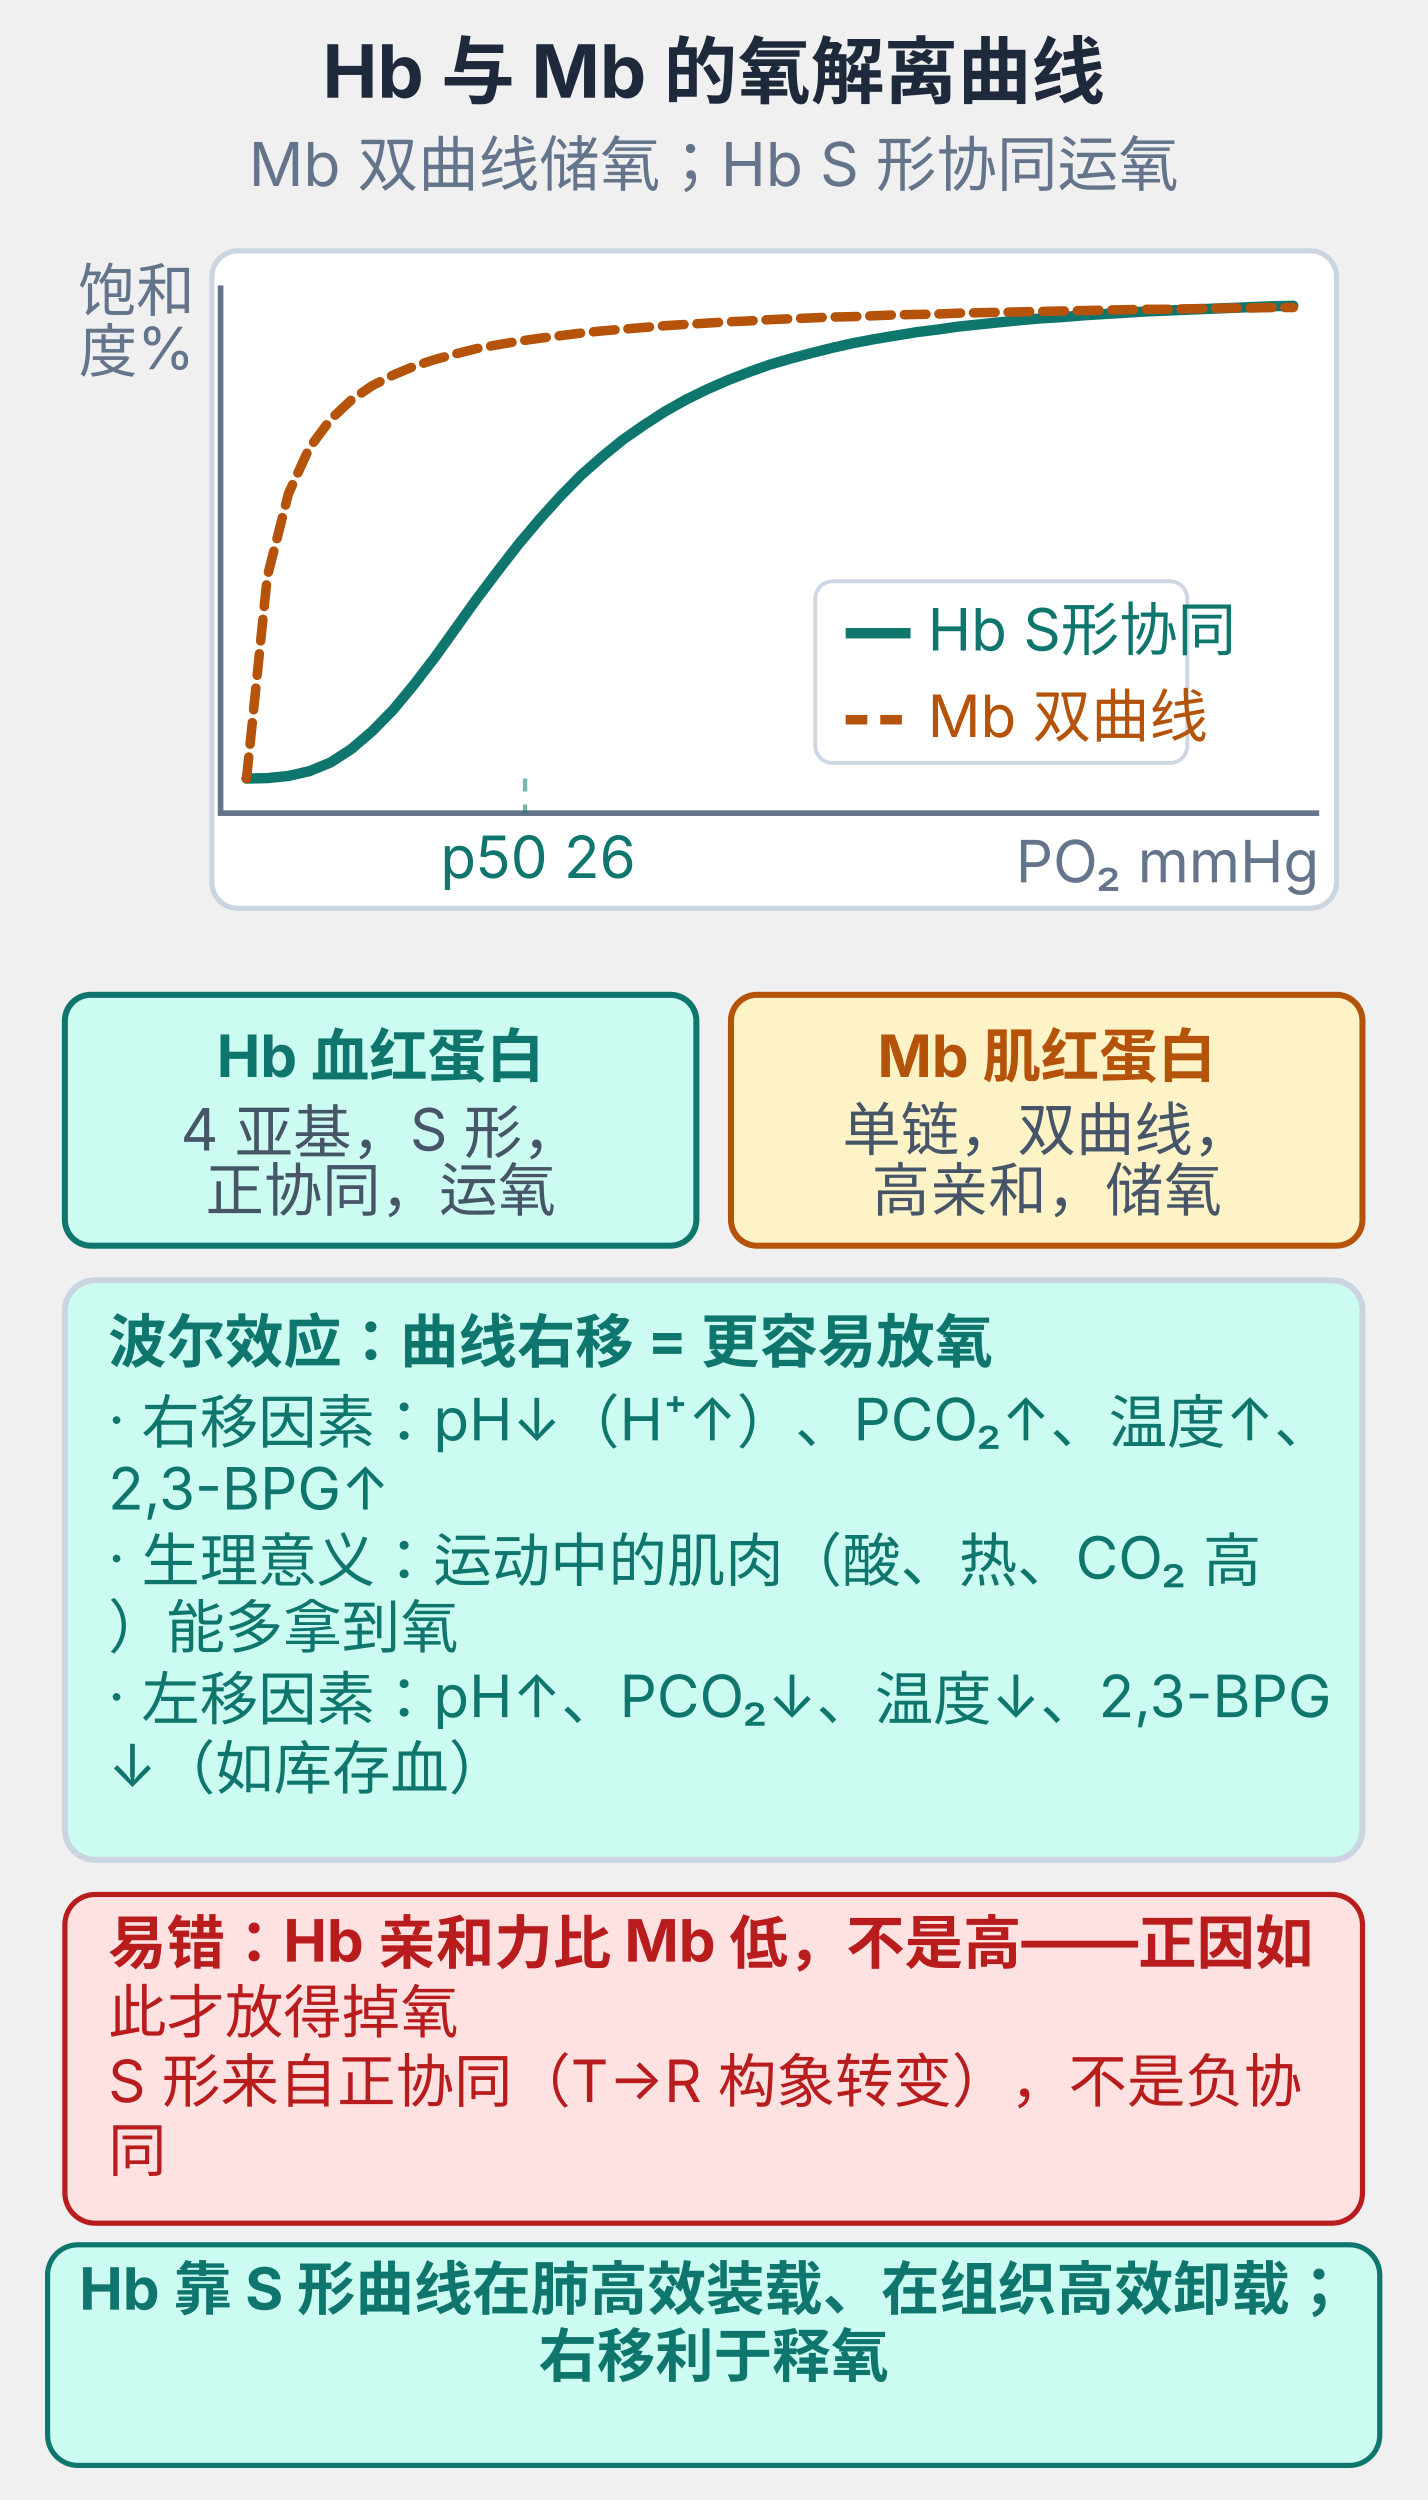
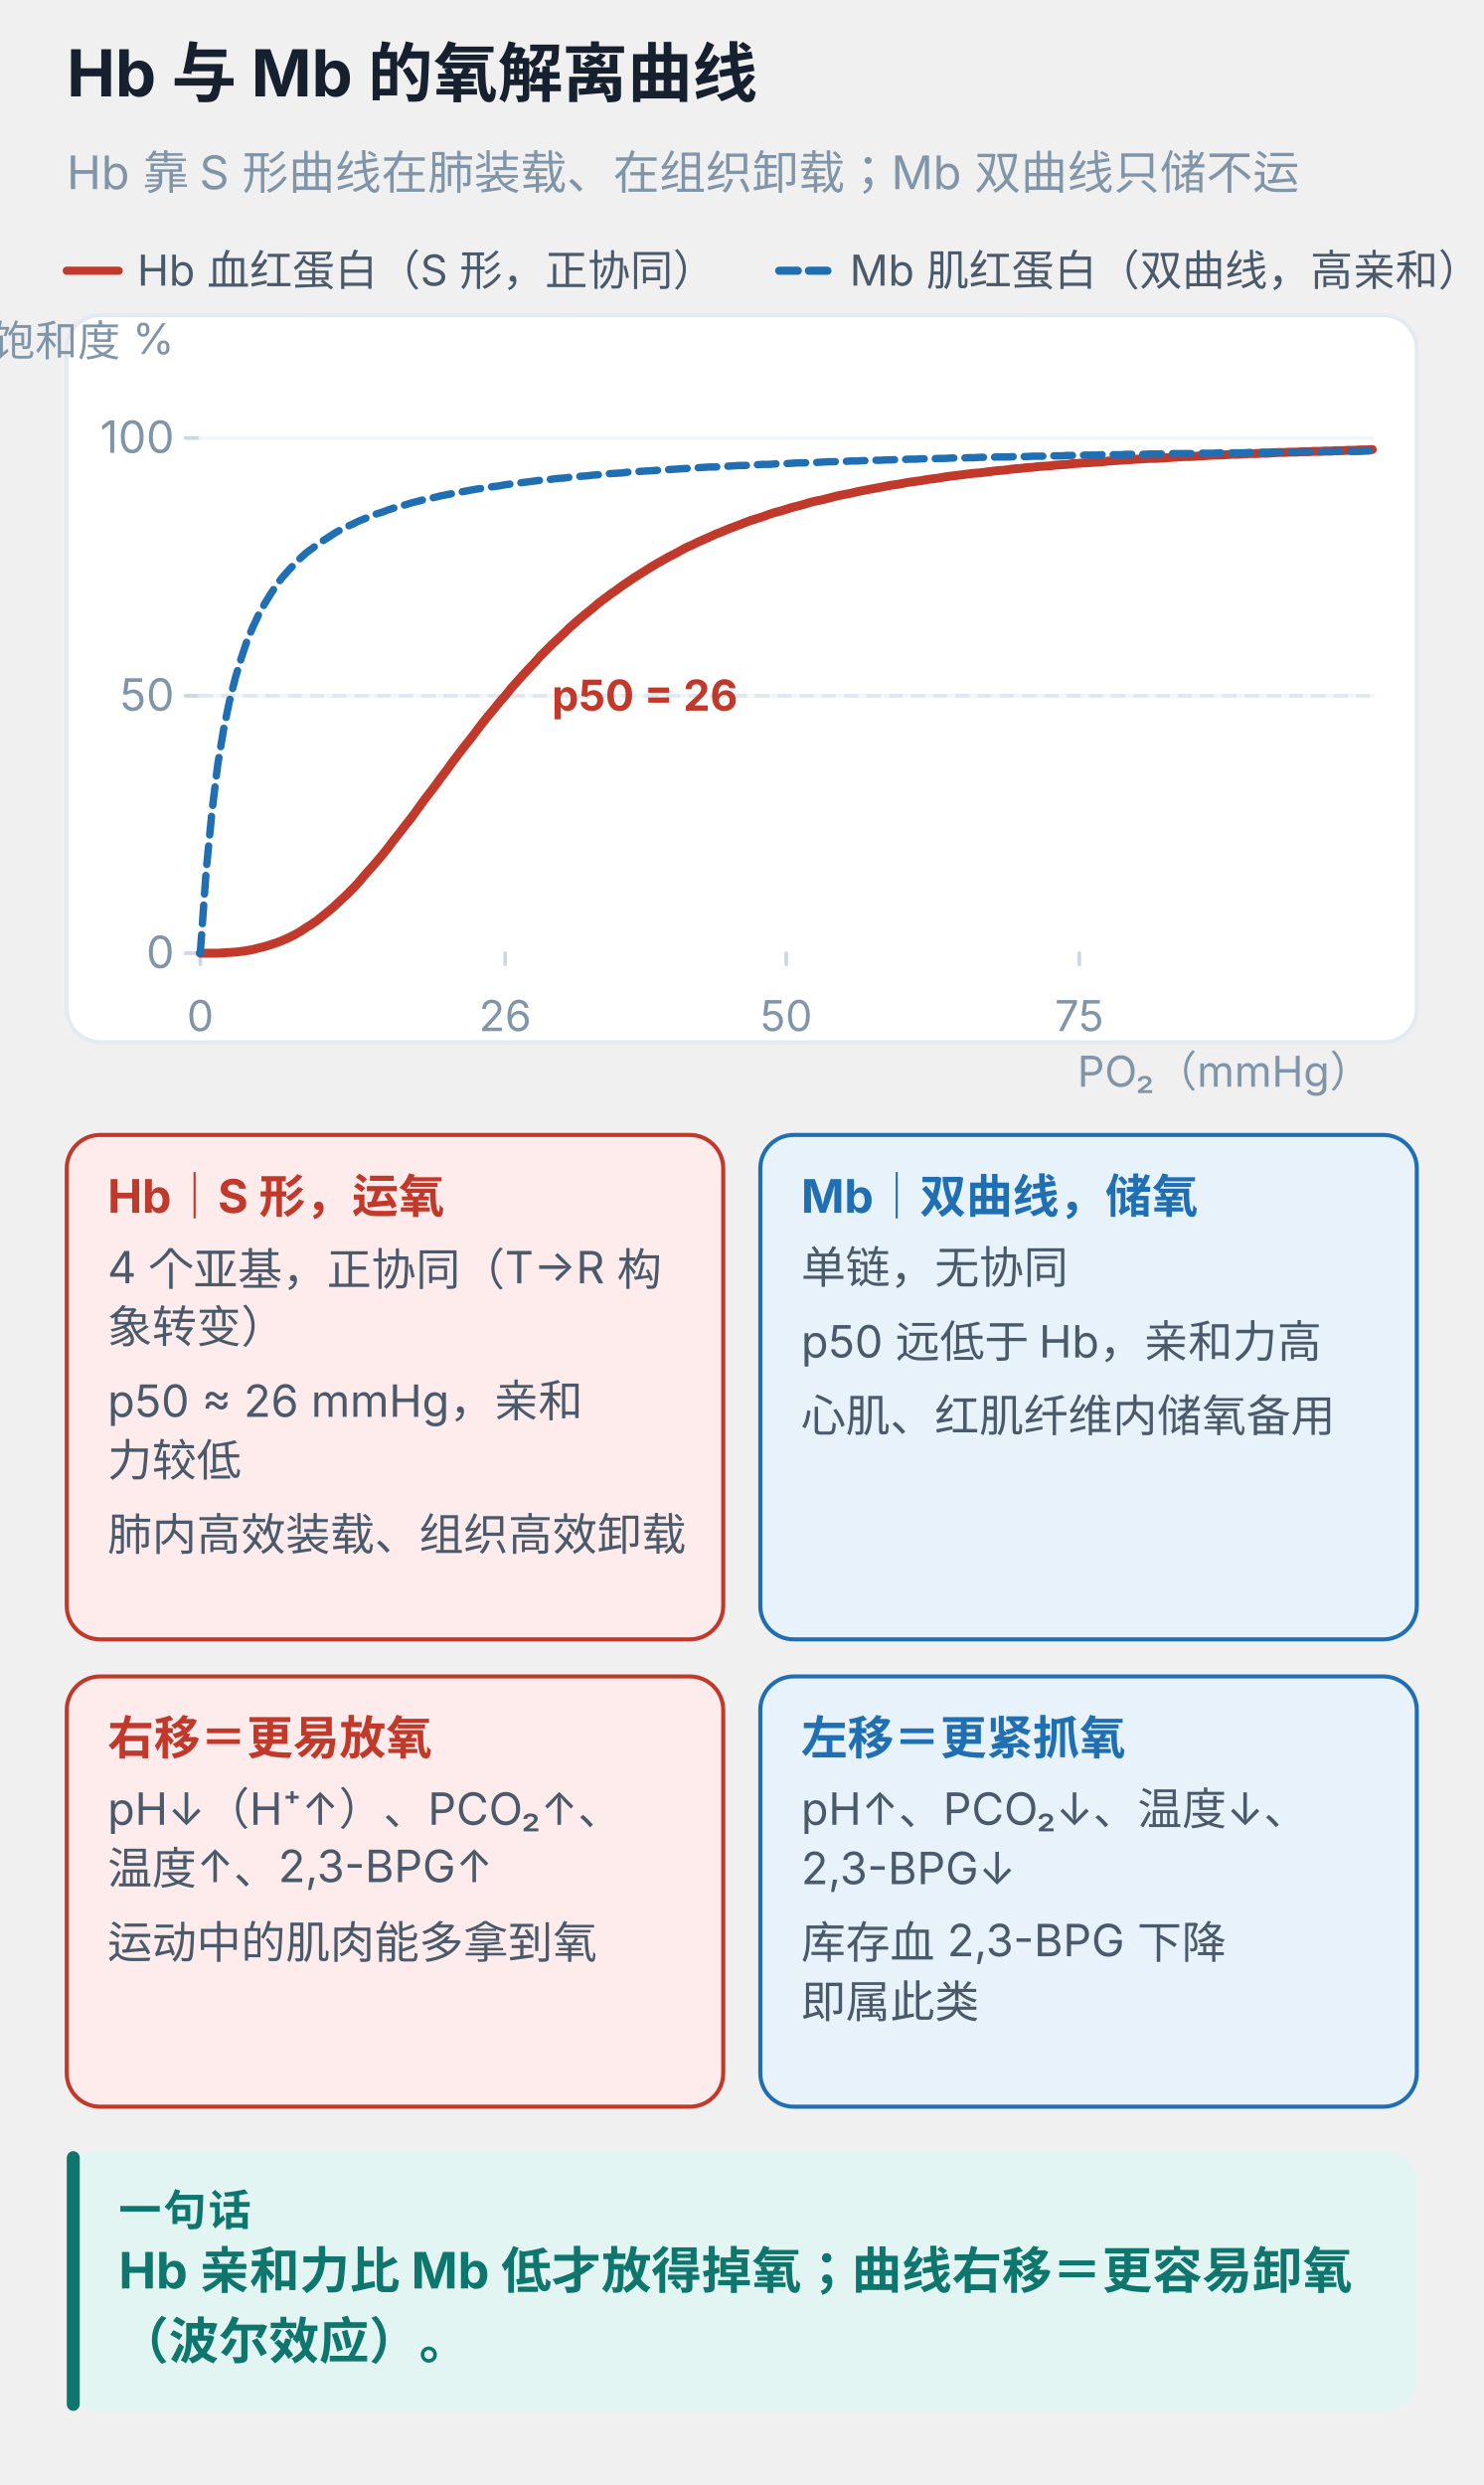
- <svg xmlns="http://www.w3.org/2000/svg" viewBox="0 0 330 578" width="100%" style="max-width:330px;display:block;margin:0 auto;background:#ffffff;border-radius:10px" role="img">
-   <text x="165.0" y="22.6" text-anchor="middle" font-size="17" font-weight="700" fill="#1e293b" font-family="-apple-system,'PingFang SC','Microsoft YaHei',sans-serif">Hb 与 Mb 的氧解离曲线</text>
-   <text x="165.0" y="43.0" text-anchor="middle" font-size="14" font-weight="400" fill="#64748b" font-family="-apple-system,'PingFang SC','Microsoft YaHei',sans-serif">Mb 双曲线储氧；Hb S 形协同运氧</text>
-   <rect x="49.0" y="58.0" width="260.0" height="152.0" rx="6" fill="#ffffff" stroke="#cbd5e1" stroke-width="1.2" />
-   <path d="M51,66 V188 H305" fill="none" stroke="#64748b" stroke-width="1.3" />
-   <text x="305.0" y="204.0" text-anchor="end" font-size="13.5" font-weight="400" fill="#64748b" font-family="-apple-system,'PingFang SC','Microsoft YaHei',sans-serif">PO₂ mmHg</text>
-   <text x="45.0" y="72.0" text-anchor="end" font-size="13.5" font-weight="400" fill="#64748b" font-family="-apple-system,'PingFang SC','Microsoft YaHei',sans-serif">饱和</text>
-   <text x="45.0" y="86.0" text-anchor="end" font-size="13.5" font-weight="400" fill="#64748b" font-family="-apple-system,'PingFang SC','Microsoft YaHei',sans-serif">度%</text>
-   <polyline points="57.0,180.0 61.8,179.9 66.7,179.4 71.5,178.3 76.4,176.3 81.2,173.2 86.0,169.1 90.9,164.1 95.7,158.3 100.6,151.9 105.4,145.2 110.2,138.5 115.1,132.0 119.9,125.8 124.8,120.0 129.6,114.7 134.4,109.8 139.3,105.5 144.1,101.6 149.0,98.2 153.8,95.1 158.6,92.4 163.5,90.0 168.3,87.9 173.2,86.0 178.0,84.3 182.8,82.9 187.7,81.6 192.5,80.4 197.4,79.3 202.2,78.4 207.0,77.6 211.9,76.8 216.7,76.2 221.6,75.5 226.4,75.0 231.2,74.5 236.1,74.0 240.9,73.6 245.8,73.3 250.6,72.9 255.4,72.6 260.3,72.3 265.1,72.0 270.0,71.8 274.8,71.6 279.6,71.4 284.5,71.2 289.3,71.0 294.2,70.8 299.0,70.7" fill="none" stroke="#0f766e" stroke-width="2.4" stroke-linecap="round" />
-   <polyline points="57.0,180.0 61.8,133.3 66.7,114.1 71.5,103.6 76.4,97.0 81.2,92.5 86.0,89.2 90.9,86.7 95.7,84.7 100.6,83.1 105.4,81.8 110.2,80.6 115.1,79.7 119.9,78.9 124.8,78.2 129.6,77.6 134.4,77.0 139.3,76.5 144.1,76.1 149.0,75.7 153.8,75.3 158.6,75.0 163.5,74.7 168.3,74.4 173.2,74.2 178.0,73.9 182.8,73.7 187.7,73.5 192.5,73.3 197.4,73.2 202.2,73.0 207.0,72.8 211.9,72.7 216.7,72.6 221.6,72.4 226.4,72.3 231.2,72.2 236.1,72.1 240.9,72.0 245.8,71.9 250.6,71.8 255.4,71.7 260.3,71.6 265.1,71.5 270.0,71.5 274.8,71.4 279.6,71.3 284.5,71.2 289.3,71.2 294.2,71.1 299.0,71.1" fill="none" stroke="#b45309" stroke-width="2.2" stroke-dasharray="5 3" stroke-linecap="round" />
-   <rect x="188.5" y="134.4" width="86.0" height="42.0" rx="4" fill="#ffffff" stroke="#cbd5e1" stroke-width="0.9" opacity="0.94" />
-   <path d="M195.52,146.4 H210.52" stroke="#0f766e" stroke-width="2.4" />
-   <text x="214.5" y="150.4" text-anchor="start" font-size="13.5" font-weight="400" fill="#0f766e" font-family="-apple-system,'PingFang SC','Microsoft YaHei',sans-serif">Hb S形协同</text>
-   <path d="M195.52,166.4 H210.52" stroke="#b45309" stroke-width="2.2" stroke-dasharray="5 3" />
-   <text x="214.5" y="170.4" text-anchor="start" font-size="13.5" font-weight="400" fill="#b45309" font-family="-apple-system,'PingFang SC','Microsoft YaHei',sans-serif">Mb 双曲线</text>
-   <path d="M121.4,180.0 L121.4,188.0" stroke="#0f766e" stroke-width="1" stroke-dasharray="3 3" opacity="0.55" />
-   <text x="124.4" y="203.0" text-anchor="middle" font-size="13.5" font-weight="400" fill="#0f766e" font-family="-apple-system,'PingFang SC','Microsoft YaHei',sans-serif">p50 26</text>
-   <rect x="15.0" y="230.0" width="146.0" height="58.0" rx="6" fill="#ccfbf1" stroke="#0f766e" stroke-width="1.4" />
-   <text x="88.0" y="249.0" text-anchor="middle" font-size="13.5" font-weight="700" fill="#0f766e" font-family="-apple-system,'PingFang SC','Microsoft YaHei',sans-serif">Hb 血红蛋白</text>
-   <text x="88.0" y="266.0" text-anchor="middle" font-size="13.5" font-weight="400" fill="#475569" font-family="-apple-system,'PingFang SC','Microsoft YaHei',sans-serif">4 亚基，S 形，</text>
-   <text x="88.0" y="280.0" text-anchor="middle" font-size="13.5" font-weight="400" fill="#475569" font-family="-apple-system,'PingFang SC','Microsoft YaHei',sans-serif">正协同，运氧</text>
-   <rect x="169.0" y="230.0" width="146.0" height="58.0" rx="6" fill="#fef3c7" stroke="#b45309" stroke-width="1.4" />
-   <text x="242.0" y="249.0" text-anchor="middle" font-size="13.5" font-weight="700" fill="#b45309" font-family="-apple-system,'PingFang SC','Microsoft YaHei',sans-serif">Mb 肌红蛋白</text>
-   <text x="242.0" y="266.0" text-anchor="middle" font-size="13.5" font-weight="400" fill="#475569" font-family="-apple-system,'PingFang SC','Microsoft YaHei',sans-serif">单链，双曲线，</text>
-   <text x="242.0" y="280.0" text-anchor="middle" font-size="13.5" font-weight="400" fill="#475569" font-family="-apple-system,'PingFang SC','Microsoft YaHei',sans-serif">高亲和，储氧</text>
-   <rect x="15.0" y="296.0" width="300.0" height="134.0" rx="7" fill="#ccfbf1" stroke="#cbd5e1" stroke-width="1.4" />
-   <text x="25.0" y="315.0" text-anchor="start" font-size="13.5" font-weight="700" fill="#0f766e" font-family="-apple-system,'PingFang SC','Microsoft YaHei',sans-serif">波尔效应：曲线右移 = 更容易放氧</text>
-   <text x="25.0" y="333.0" text-anchor="start" font-size="13.5" font-weight="400" fill="#0f766e" font-family="-apple-system,'PingFang SC','Microsoft YaHei',sans-serif">· 右移因素：pH↓（H⁺↑）、PCO₂↑、温度↑、</text>
-   <text x="25.0" y="349.0" text-anchor="start" font-size="13.5" font-weight="400" fill="#0f766e" font-family="-apple-system,'PingFang SC','Microsoft YaHei',sans-serif">2,3-BPG↑</text>
-   <text x="25.0" y="365.0" text-anchor="start" font-size="13.5" font-weight="400" fill="#0f766e" font-family="-apple-system,'PingFang SC','Microsoft YaHei',sans-serif">· 生理意义：运动中的肌肉（酸、热、CO₂ 高</text>
-   <text x="25.0" y="381.0" text-anchor="start" font-size="13.5" font-weight="400" fill="#0f766e" font-family="-apple-system,'PingFang SC','Microsoft YaHei',sans-serif">）能多拿到氧</text>
-   <text x="25.0" y="397.0" text-anchor="start" font-size="13.5" font-weight="400" fill="#0f766e" font-family="-apple-system,'PingFang SC','Microsoft YaHei',sans-serif">· 左移因素：pH↑、PCO₂↓、温度↓、2,3-BPG</text>
-   <text x="25.0" y="413.0" text-anchor="start" font-size="13.5" font-weight="400" fill="#0f766e" font-family="-apple-system,'PingFang SC','Microsoft YaHei',sans-serif">↓（如库存血）</text>
-   <rect x="15.0" y="438.0" width="300.0" height="76.0" rx="7" fill="#fee2e2" stroke="#b91c1c" stroke-width="1.2" />
-   <text x="25.0" y="454.0" text-anchor="start" font-size="13.5" font-weight="700" fill="#b91c1c" font-family="-apple-system,'PingFang SC','Microsoft YaHei',sans-serif">易错：Hb 亲和力比 Mb 低，不是高——正因如</text>
-   <text x="25.0" y="470.0" text-anchor="start" font-size="13.5" font-weight="400" fill="#b91c1c" font-family="-apple-system,'PingFang SC','Microsoft YaHei',sans-serif">此才放得掉氧</text>
-   <text x="25.0" y="486.0" text-anchor="start" font-size="13.5" font-weight="400" fill="#b91c1c" font-family="-apple-system,'PingFang SC','Microsoft YaHei',sans-serif">S 形来自正协同（T→R 构象转变），不是负协</text>
-   <text x="25.0" y="502.0" text-anchor="start" font-size="13.5" font-weight="400" fill="#b91c1c" font-family="-apple-system,'PingFang SC','Microsoft YaHei',sans-serif">同</text>
-   <rect x="11.0" y="519.0" width="308.0" height="51.0" rx="7" fill="#ccfbf1" stroke="#0f766e" stroke-width="1.2" />
-   <text x="165.0" y="534.0" text-anchor="middle" font-size="13.5" font-weight="700" fill="#0f766e" font-family="-apple-system,'PingFang SC','Microsoft YaHei',sans-serif">Hb 靠 S 形曲线在肺高效装载、在组织高效卸载；</text>
-   <text x="165.0" y="549.5" text-anchor="middle" font-size="13.5" font-weight="700" fill="#0f766e" font-family="-apple-system,'PingFang SC','Microsoft YaHei',sans-serif">右移利于释氧</text>
+ <svg xmlns="http://www.w3.org/2000/svg" viewBox="0 0 400 670" width="100%" style="max-width:400px;display:block;margin:0 auto;background:#ffffff;border-radius:12px" role="img" aria-label="Hb 与 Mb 的氧解离曲线">
+   <text x="18.0" y="26.0" font-size="17.5" font-weight="700" fill="#16202e" font-family="-apple-system,BlinkMacSystemFont,'PingFang SC','Microsoft YaHei',sans-serif">Hb 与 Mb 的氧解离曲线</text>
+   <text x="18.0" y="51.0" font-size="12.5" font-weight="400" fill="#8095a8" font-family="-apple-system,BlinkMacSystemFont,'PingFang SC','Microsoft YaHei',sans-serif">Hb 靠 S 形曲线在肺装载、在组织卸载；Mb 双曲线只储不运</text>
+   <line x1="18.0" y1="73.0" x2="32.0" y2="73.0" stroke="#c0392b" stroke-width="2.2" stroke-linecap="round" />
+   <text x="37.0" y="77.0" font-size="11.5" font-weight="400" fill="#4a5a6b" font-family="-apple-system,BlinkMacSystemFont,'PingFang SC','Microsoft YaHei',sans-serif">Hb 血红蛋白（S 形，正协同）</text>
+   <line x1="210.1" y1="73.0" x2="224.1" y2="73.0" stroke="#1f6fb2" stroke-width="2.2" stroke-dasharray="5 3" stroke-linecap="round" />
+   <text x="229.1" y="77.0" font-size="11.5" font-weight="400" fill="#4a5a6b" font-family="-apple-system,BlinkMacSystemFont,'PingFang SC','Microsoft YaHei',sans-serif">Mb 肌红蛋白（双曲线，高亲和）</text>
+   <rect x="18.0" y="85.0" width="364.0" height="196.0" rx="9" fill="#ffffff" stroke="#e3eaf2" stroke-width="1.1" />
+   <line x1="50.0" y1="118.1" x2="54.0" y2="118.1" stroke="#cbd8e4" stroke-width="1" stroke-linecap="round" />
+   <text x="47.0" y="122.1" text-anchor="end" font-size="12" font-weight="400" fill="#8095a8" font-family="-apple-system,BlinkMacSystemFont,'PingFang SC','Microsoft YaHei',sans-serif">100</text>
+   <line x1="54.0" y1="118.1" x2="370.0" y2="118.1" stroke="#f1f6fa" stroke-width="1" stroke-linecap="round" />
+   <line x1="50.0" y1="187.6" x2="54.0" y2="187.6" stroke="#cbd8e4" stroke-width="1" stroke-linecap="round" />
+   <text x="47.0" y="191.6" text-anchor="end" font-size="12" font-weight="400" fill="#8095a8" font-family="-apple-system,BlinkMacSystemFont,'PingFang SC','Microsoft YaHei',sans-serif">50</text>
+   <line x1="54.0" y1="187.6" x2="370.0" y2="187.6" stroke="#f1f6fa" stroke-width="1" stroke-linecap="round" />
+   <line x1="50.0" y1="257.0" x2="54.0" y2="257.0" stroke="#cbd8e4" stroke-width="1" stroke-linecap="round" />
+   <text x="47.0" y="261.0" text-anchor="end" font-size="12" font-weight="400" fill="#8095a8" font-family="-apple-system,BlinkMacSystemFont,'PingFang SC','Microsoft YaHei',sans-serif">0</text>
+   <text x="47.0" y="96.0" text-anchor="end" font-size="11.5" font-weight="400" fill="#8095a8" font-family="-apple-system,BlinkMacSystemFont,'PingFang SC','Microsoft YaHei',sans-serif">饱和度 %</text>
+   <line x1="54.0" y1="257.0" x2="54.0" y2="260.0" stroke="#cbd8e4" stroke-width="1" stroke-linecap="round" />
+   <text x="54.0" y="278.0" text-anchor="middle" font-size="11.5" font-weight="400" fill="#8095a8" font-family="-apple-system,BlinkMacSystemFont,'PingFang SC','Microsoft YaHei',sans-serif">0</text>
+   <line x1="136.2" y1="257.0" x2="136.2" y2="260.0" stroke="#cbd8e4" stroke-width="1" stroke-linecap="round" />
+   <text x="136.2" y="278.0" text-anchor="middle" font-size="11.5" font-weight="400" fill="#8095a8" font-family="-apple-system,BlinkMacSystemFont,'PingFang SC','Microsoft YaHei',sans-serif">26</text>
+   <line x1="212.0" y1="257.0" x2="212.0" y2="260.0" stroke="#cbd8e4" stroke-width="1" stroke-linecap="round" />
+   <text x="212.0" y="278.0" text-anchor="middle" font-size="11.5" font-weight="400" fill="#8095a8" font-family="-apple-system,BlinkMacSystemFont,'PingFang SC','Microsoft YaHei',sans-serif">50</text>
+   <line x1="291.0" y1="257.0" x2="291.0" y2="260.0" stroke="#cbd8e4" stroke-width="1" stroke-linecap="round" />
+   <text x="291.0" y="278.0" text-anchor="middle" font-size="11.5" font-weight="400" fill="#8095a8" font-family="-apple-system,BlinkMacSystemFont,'PingFang SC','Microsoft YaHei',sans-serif">75</text>
+   <text x="370.0" y="293.0" text-anchor="end" font-size="11.5" font-weight="400" fill="#8095a8" font-family="-apple-system,BlinkMacSystemFont,'PingFang SC','Microsoft YaHei',sans-serif">PO₂（mmHg）</text>
+   <line x1="54.0" y1="187.6" x2="370.0" y2="187.6" stroke="#dfe8f1" stroke-width="1" stroke-dasharray="3 3" stroke-linecap="round" />
+   <polyline points="54.0,257.0 55.6,257.0 57.2,257.0 58.7,257.0 60.3,256.9 61.9,256.8 63.5,256.7 65.1,256.5 66.6,256.3 68.2,256.0 69.8,255.6 71.4,255.2 73.0,254.7 74.5,254.2 76.1,253.6 77.7,252.9 79.3,252.1 80.9,251.2 82.4,250.2 84.0,249.2 85.6,248.1 87.2,246.8 88.8,245.5 90.3,244.2 91.9,242.7 93.5,241.2 95.1,239.6 96.7,237.9 98.2,236.1 99.8,234.3 101.4,232.5 103.0,230.6 104.6,228.6 106.1,226.6 107.7,224.6 109.3,222.5 110.9,220.5 112.5,218.3 114.0,216.2 115.6,214.1 117.2,212.0 118.8,209.8 120.4,207.7 121.9,205.6 123.5,203.5 125.1,201.4 126.7,199.4 128.3,197.3 129.8,195.3 131.4,193.3 133.0,191.4 134.6,189.4 136.2,187.6 137.7,185.7 139.3,183.9 140.9,182.1 142.5,180.4 144.1,178.7 145.6,177.0 147.2,175.4 148.8,173.8 150.4,172.3 152.0,170.8 153.5,169.3 155.1,167.9 156.7,166.5 158.3,165.2 159.9,163.9 161.4,162.6 163.0,161.4 164.6,160.2 166.2,159.1 167.8,157.9 169.3,156.9 170.9,155.8 172.5,154.8 174.1,153.8 175.7,152.8 177.2,151.9 178.8,151.0 180.4,150.1 182.0,149.3 183.6,148.4 185.1,147.6 186.7,146.9 188.3,146.1 189.9,145.4 191.5,144.7 193.0,144.0 194.6,143.4 196.2,142.7 197.8,142.1 199.4,141.5 200.9,140.9 202.5,140.3 204.1,139.8 205.7,139.3 207.3,138.7 208.8,138.2 210.4,137.8 212.0,137.3 213.6,136.8 215.2,136.4 216.7,136.0 218.3,135.5 219.9,135.1 221.5,134.8 223.1,134.4 224.6,134.0 226.2,133.6 227.8,133.3 229.4,133.0 231.0,132.6 232.5,132.3 234.1,132.0 235.7,131.7 237.3,131.4 238.9,131.1 240.4,130.8 242.0,130.6 243.6,130.3 245.2,130.0 246.8,129.8 248.3,129.6 249.9,129.3 251.5,129.1 253.1,128.9 254.7,128.6 256.2,128.4 257.8,128.2 259.4,128.0 261.0,127.8 262.6,127.6 264.1,127.5 265.7,127.3 267.3,127.1 268.9,126.9 270.5,126.8 272.0,126.6 273.6,126.4 275.2,126.3 276.8,126.1 278.4,126.0 279.9,125.8 281.5,125.7 283.1,125.6 284.7,125.4 286.3,125.3 287.8,125.2 289.4,125.0 291.0,124.9 292.6,124.8 294.2,124.7 295.7,124.6 297.3,124.5 298.9,124.3 300.5,124.2 302.1,124.1 303.6,124.0 305.2,123.9 306.8,123.8 308.4,123.7 310.0,123.6 311.5,123.6 313.1,123.5 314.7,123.4 316.3,123.3 317.9,123.2 319.4,123.1 321.0,123.1 322.6,123.0 324.2,122.9 325.8,122.8 327.3,122.7 328.9,122.7 330.5,122.6 332.1,122.5 333.7,122.5 335.2,122.4 336.8,122.3 338.4,122.3 340.0,122.2 341.6,122.2 343.1,122.1 344.7,122.0 346.3,122.0 347.9,121.9 349.5,121.9 351.0,121.8 352.6,121.8 354.2,121.7 355.8,121.7 357.4,121.6 358.9,121.6 360.5,121.5 362.1,121.5 363.7,121.4 365.3,121.4 366.8,121.3 368.4,121.3 370.0,121.2" fill="none" stroke="#c0392b" stroke-width="2.4" stroke-linejoin="round" stroke-linecap="round" />
+   <polyline points="54.0,257.0 55.6,234.6 57.2,218.4 58.7,206.2 60.3,196.6 61.9,188.9 63.5,182.6 65.1,177.3 66.6,172.8 68.2,169.0 69.8,165.6 71.4,162.7 73.0,160.1 74.5,157.8 76.1,155.7 77.7,153.9 79.3,152.2 80.9,150.6 82.4,149.2 84.0,148.0 85.6,146.8 87.2,145.7 88.8,144.7 90.3,143.7 91.9,142.8 93.5,142.0 95.1,141.3 96.7,140.5 98.2,139.9 99.8,139.2 101.4,138.6 103.0,138.1 104.6,137.5 106.1,137.0 107.7,136.5 109.3,136.1 110.9,135.6 112.5,135.2 114.0,134.8 115.6,134.5 117.2,134.1 118.8,133.7 120.4,133.4 121.9,133.1 123.5,132.8 125.1,132.5 126.7,132.2 128.3,131.9 129.8,131.7 131.4,131.4 133.0,131.2 134.6,131.0 136.2,130.7 137.7,130.5 139.3,130.3 140.9,130.1 142.5,129.9 144.1,129.7 145.6,129.5 147.2,129.4 148.8,129.2 150.4,129.0 152.0,128.9 153.5,128.7 155.1,128.5 156.7,128.4 158.3,128.3 159.9,128.1 161.4,128.0 163.0,127.8 164.6,127.7 166.2,127.6 167.8,127.5 169.3,127.3 170.9,127.2 172.5,127.1 174.1,127.0 175.7,126.9 177.2,126.8 178.8,126.7 180.4,126.6 182.0,126.5 183.6,126.4 185.1,126.3 186.7,126.2 188.3,126.1 189.9,126.0 191.5,125.9 193.0,125.9 194.6,125.8 196.2,125.7 197.8,125.6 199.4,125.5 200.9,125.5 202.5,125.4 204.1,125.3 205.7,125.2 207.3,125.2 208.8,125.1 210.4,125.0 212.0,125.0 213.6,124.9 215.2,124.8 216.7,124.8 218.3,124.7 219.9,124.7 221.5,124.6 223.1,124.5 224.6,124.5 226.2,124.4 227.8,124.4 229.4,124.3 231.0,124.3 232.5,124.2 234.1,124.2 235.7,124.1 237.3,124.1 238.9,124.0 240.4,124.0 242.0,123.9 243.6,123.9 245.2,123.8 246.8,123.8 248.3,123.7 249.9,123.7 251.5,123.7 253.1,123.6 254.7,123.6 256.2,123.5 257.8,123.5 259.4,123.5 261.0,123.4 262.6,123.4 264.1,123.3 265.7,123.3 267.3,123.3 268.9,123.2 270.5,123.2 272.0,123.2 273.6,123.1 275.2,123.1 276.8,123.1 278.4,123.0 279.9,123.0 281.5,123.0 283.1,122.9 284.7,122.9 286.3,122.9 287.8,122.8 289.4,122.8 291.0,122.8 292.6,122.7 294.2,122.7 295.7,122.7 297.3,122.6 298.9,122.6 300.5,122.6 302.1,122.6 303.6,122.5 305.2,122.5 306.8,122.5 308.4,122.5 310.0,122.4 311.5,122.4 313.1,122.4 314.7,122.4 316.3,122.3 317.9,122.3 319.4,122.3 321.0,122.3 322.6,122.2 324.2,122.2 325.8,122.2 327.3,122.2 328.9,122.1 330.5,122.1 332.1,122.1 333.7,122.1 335.2,122.1 336.8,122.0 338.4,122.0 340.0,122.0 341.6,122.0 343.1,121.9 344.7,121.9 346.3,121.9 347.9,121.9 349.5,121.9 351.0,121.8 352.6,121.8 354.2,121.8 355.8,121.8 357.4,121.8 358.9,121.8 360.5,121.7 362.1,121.7 363.7,121.7 365.3,121.7 366.8,121.7 368.4,121.6 370.0,121.6" fill="none" stroke="#1f6fb2" stroke-width="2.0" stroke-linejoin="round" stroke-linecap="round" stroke-dasharray="5 3" />
+   <text x="148.8" y="191.6" font-size="11.5" font-weight="700" fill="#c0392b" font-family="-apple-system,BlinkMacSystemFont,'PingFang SC','Microsoft YaHei',sans-serif">p50 = 26</text>
+   <rect x="18.0" y="306.0" width="177.0" height="136.0" rx="9" fill="#fdeceb" stroke="#c0392b" stroke-width="1.1" />
+   <text x="29.0" y="327.0" font-size="12.5" font-weight="700" fill="#c0392b" font-family="-apple-system,BlinkMacSystemFont,'PingFang SC','Microsoft YaHei',sans-serif">Hb｜S 形，运氧</text>
+   <text x="29.0" y="346.0" font-size="12" font-weight="400" fill="#4a5a6b" font-family="-apple-system,BlinkMacSystemFont,'PingFang SC','Microsoft YaHei',sans-serif">4 个亚基，正协同（T→R 构</text>
+   <text x="29.0" y="362.0" font-size="12" font-weight="400" fill="#4a5a6b" font-family="-apple-system,BlinkMacSystemFont,'PingFang SC','Microsoft YaHei',sans-serif">象转变）</text>
+   <text x="29.0" y="382.0" font-size="12" font-weight="400" fill="#4a5a6b" font-family="-apple-system,BlinkMacSystemFont,'PingFang SC','Microsoft YaHei',sans-serif">p50 ≈ 26 mmHg，亲和</text>
+   <text x="29.0" y="398.0" font-size="12" font-weight="400" fill="#4a5a6b" font-family="-apple-system,BlinkMacSystemFont,'PingFang SC','Microsoft YaHei',sans-serif">力较低</text>
+   <text x="29.0" y="418.0" font-size="12" font-weight="400" fill="#4a5a6b" font-family="-apple-system,BlinkMacSystemFont,'PingFang SC','Microsoft YaHei',sans-serif">肺内高效装载、组织高效卸载</text>
+   <rect x="205.0" y="306.0" width="177.0" height="136.0" rx="9" fill="#e8f2fb" stroke="#1f6fb2" stroke-width="1.1" />
+   <text x="216.0" y="327.0" font-size="12.5" font-weight="700" fill="#1f6fb2" font-family="-apple-system,BlinkMacSystemFont,'PingFang SC','Microsoft YaHei',sans-serif">Mb｜双曲线，储氧</text>
+   <text x="216.0" y="346.0" font-size="12" font-weight="400" fill="#4a5a6b" font-family="-apple-system,BlinkMacSystemFont,'PingFang SC','Microsoft YaHei',sans-serif">单链，无协同</text>
+   <text x="216.0" y="366.0" font-size="12" font-weight="400" fill="#4a5a6b" font-family="-apple-system,BlinkMacSystemFont,'PingFang SC','Microsoft YaHei',sans-serif">p50 远低于 Hb，亲和力高</text>
+   <text x="216.0" y="386.0" font-size="12" font-weight="400" fill="#4a5a6b" font-family="-apple-system,BlinkMacSystemFont,'PingFang SC','Microsoft YaHei',sans-serif">心肌、红肌纤维内储氧备用</text>
+   <rect x="18.0" y="452.0" width="177.0" height="116.0" rx="9" fill="#fdeceb" stroke="#c0392b" stroke-width="1.1" />
+   <text x="29.0" y="473.0" font-size="12.5" font-weight="700" fill="#c0392b" font-family="-apple-system,BlinkMacSystemFont,'PingFang SC','Microsoft YaHei',sans-serif">右移＝更易放氧</text>
+   <text x="29.0" y="492.0" font-size="12" font-weight="400" fill="#4a5a6b" font-family="-apple-system,BlinkMacSystemFont,'PingFang SC','Microsoft YaHei',sans-serif">pH↓（H⁺↑）、PCO₂↑、</text>
+   <text x="29.0" y="508.0" font-size="12" font-weight="400" fill="#4a5a6b" font-family="-apple-system,BlinkMacSystemFont,'PingFang SC','Microsoft YaHei',sans-serif">温度↑、2,3-BPG↑</text>
+   <text x="29.0" y="528.0" font-size="12" font-weight="400" fill="#4a5a6b" font-family="-apple-system,BlinkMacSystemFont,'PingFang SC','Microsoft YaHei',sans-serif">运动中的肌肉能多拿到氧</text>
+   <rect x="205.0" y="452.0" width="177.0" height="116.0" rx="9" fill="#e8f2fb" stroke="#1f6fb2" stroke-width="1.1" />
+   <text x="216.0" y="473.0" font-size="12.5" font-weight="700" fill="#1f6fb2" font-family="-apple-system,BlinkMacSystemFont,'PingFang SC','Microsoft YaHei',sans-serif">左移＝更紧抓氧</text>
+   <text x="216.0" y="492.0" font-size="12" font-weight="400" fill="#4a5a6b" font-family="-apple-system,BlinkMacSystemFont,'PingFang SC','Microsoft YaHei',sans-serif">pH↑、PCO₂↓、温度↓、</text>
+   <text x="216.0" y="508.0" font-size="12" font-weight="400" fill="#4a5a6b" font-family="-apple-system,BlinkMacSystemFont,'PingFang SC','Microsoft YaHei',sans-serif">2,3-BPG↓</text>
+   <text x="216.0" y="528.0" font-size="12" font-weight="400" fill="#4a5a6b" font-family="-apple-system,BlinkMacSystemFont,'PingFang SC','Microsoft YaHei',sans-serif">库存血 2,3-BPG 下降</text>
+   <text x="216.0" y="544.0" font-size="12" font-weight="400" fill="#4a5a6b" font-family="-apple-system,BlinkMacSystemFont,'PingFang SC','Microsoft YaHei',sans-serif">即属此类</text>
+   <rect x="18.0" y="580.0" width="364.0" height="70.0" rx="8" fill="#e2f5f2" />
+   <rect x="18.0" y="580.0" width="3.5" height="70.0" rx="1.8" fill="#0f766e" />
+   <text x="32.0" y="600.0" font-size="11.5" font-weight="700" fill="#0f766e" letter-spacing="0.6" font-family="-apple-system,BlinkMacSystemFont,'PingFang SC','Microsoft YaHei',sans-serif">一句话</text>
+   <text x="32.0" y="617.0" font-size="13.5" font-weight="700" fill="#0f766e" font-family="-apple-system,BlinkMacSystemFont,'PingFang SC','Microsoft YaHei',sans-serif">Hb 亲和力比 Mb 低才放得掉氧；曲线右移＝更容易卸氧</text>
+   <text x="32.0" y="636.0" font-size="13.5" font-weight="700" fill="#0f766e" font-family="-apple-system,BlinkMacSystemFont,'PingFang SC','Microsoft YaHei',sans-serif">（波尔效应）。</text>
</svg>
